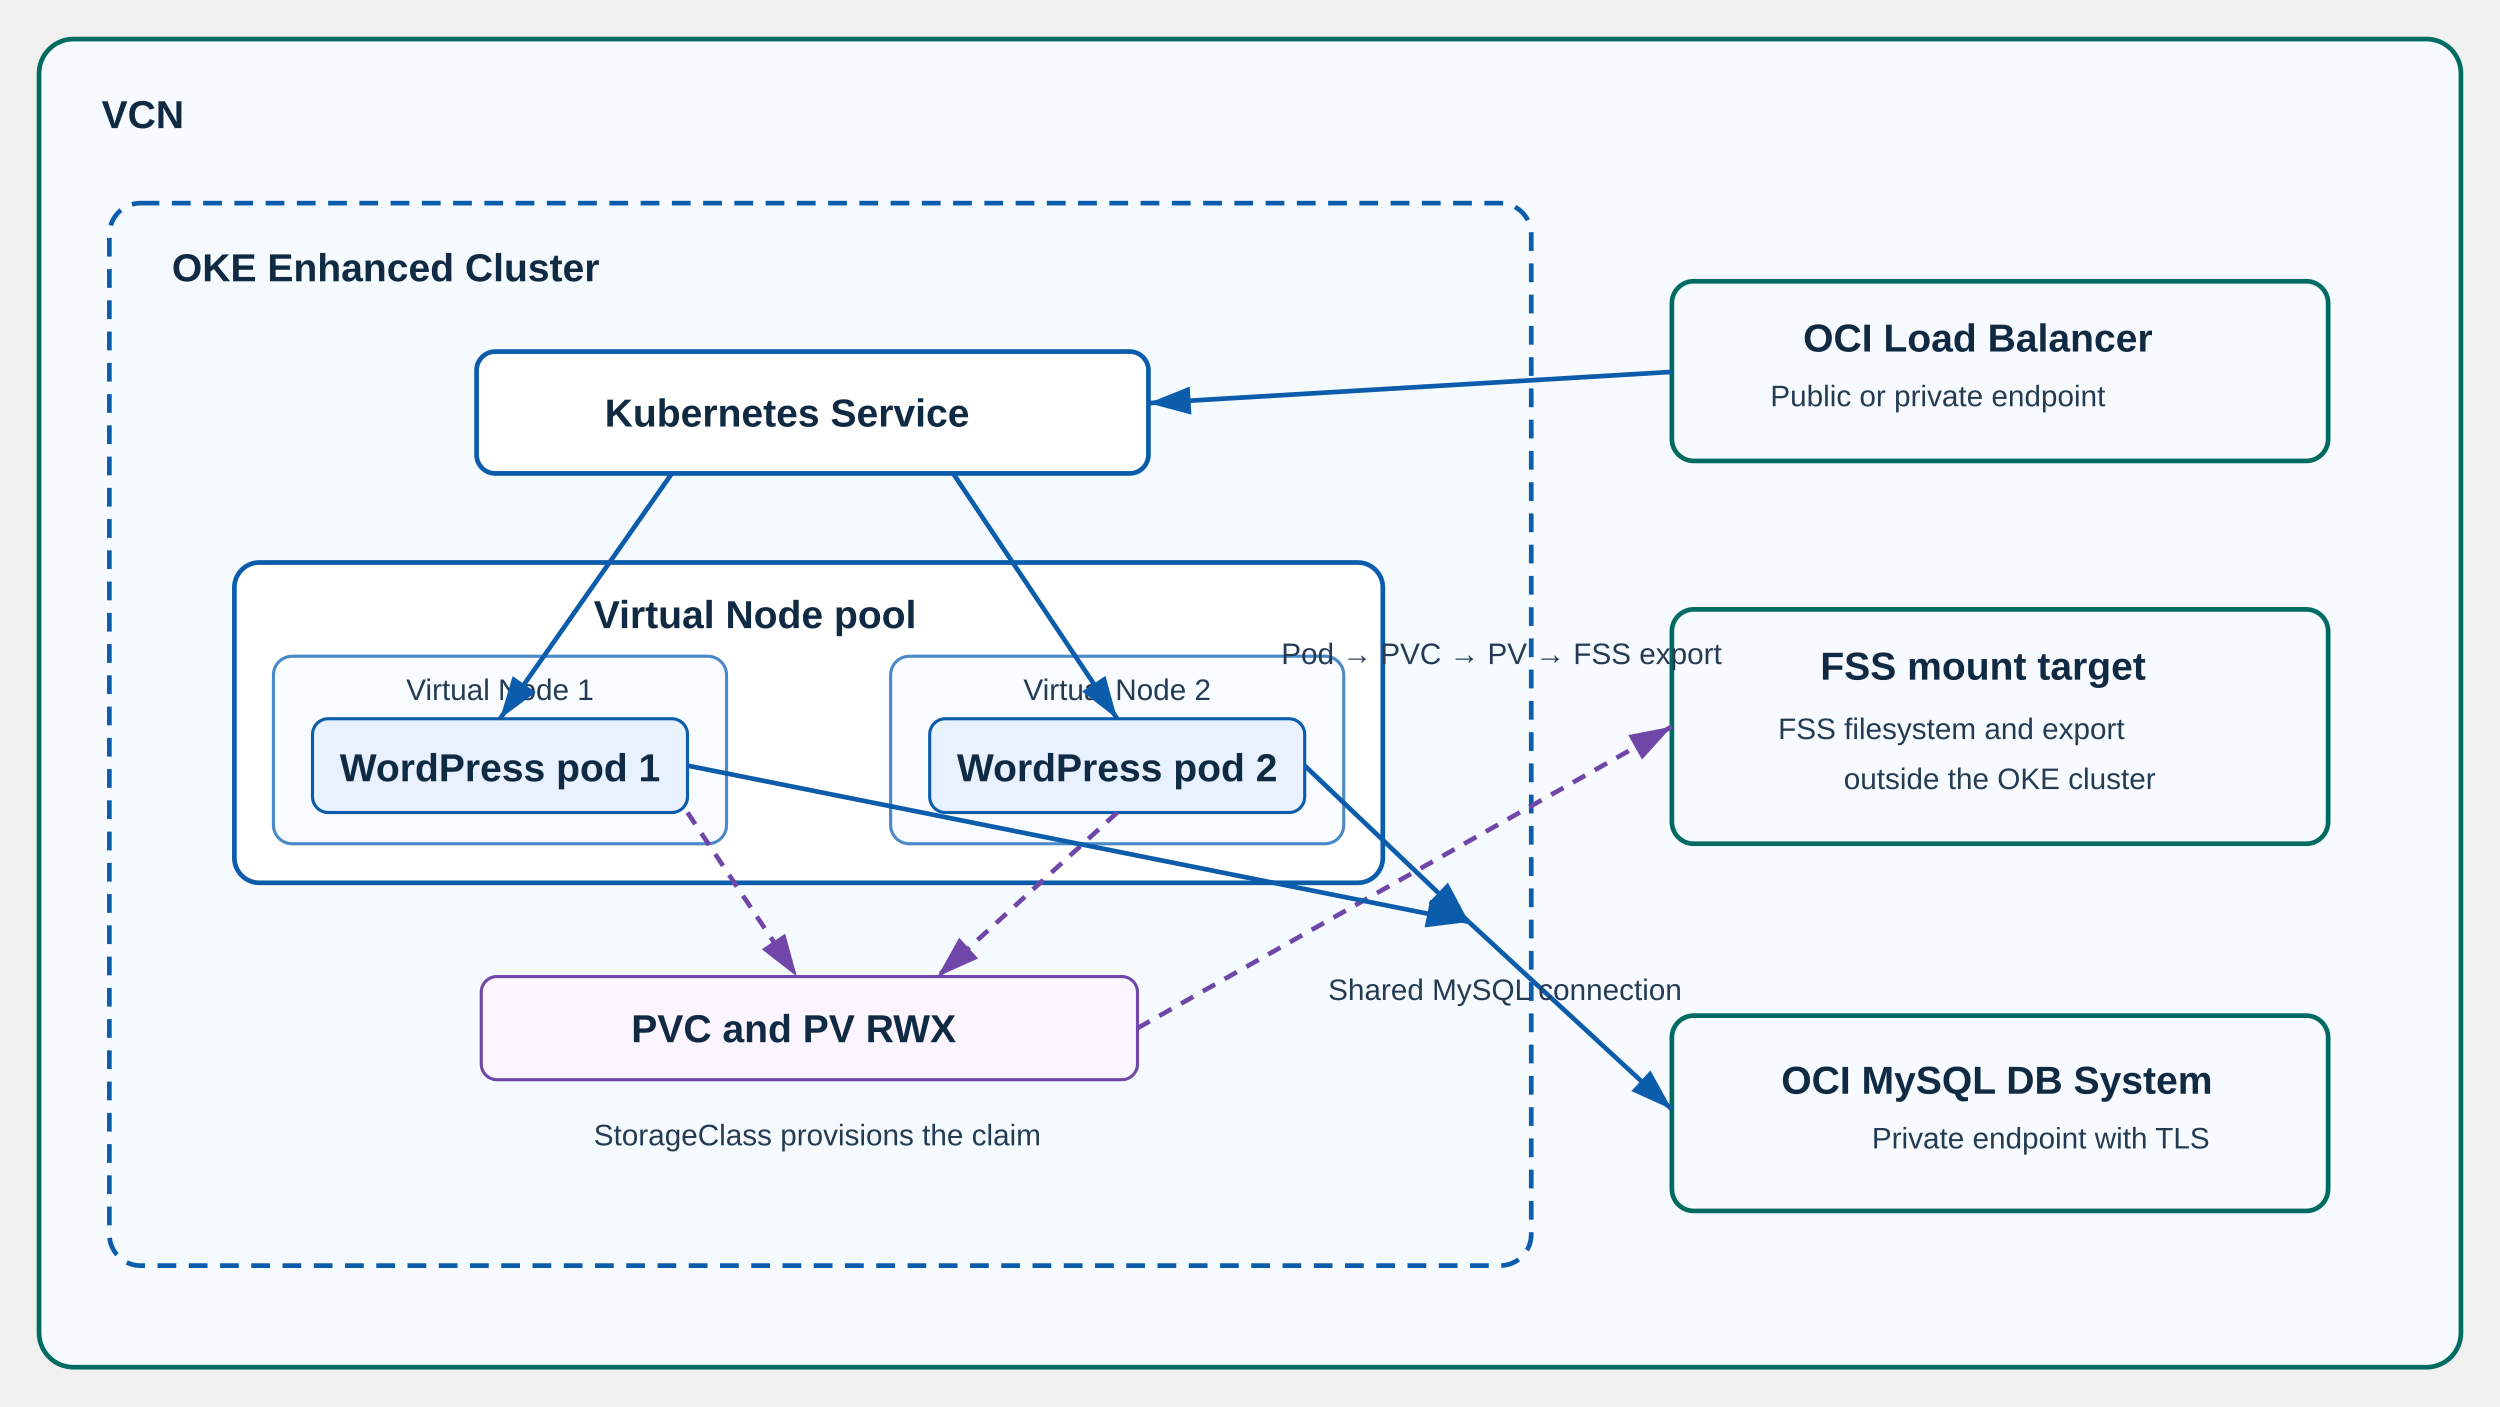
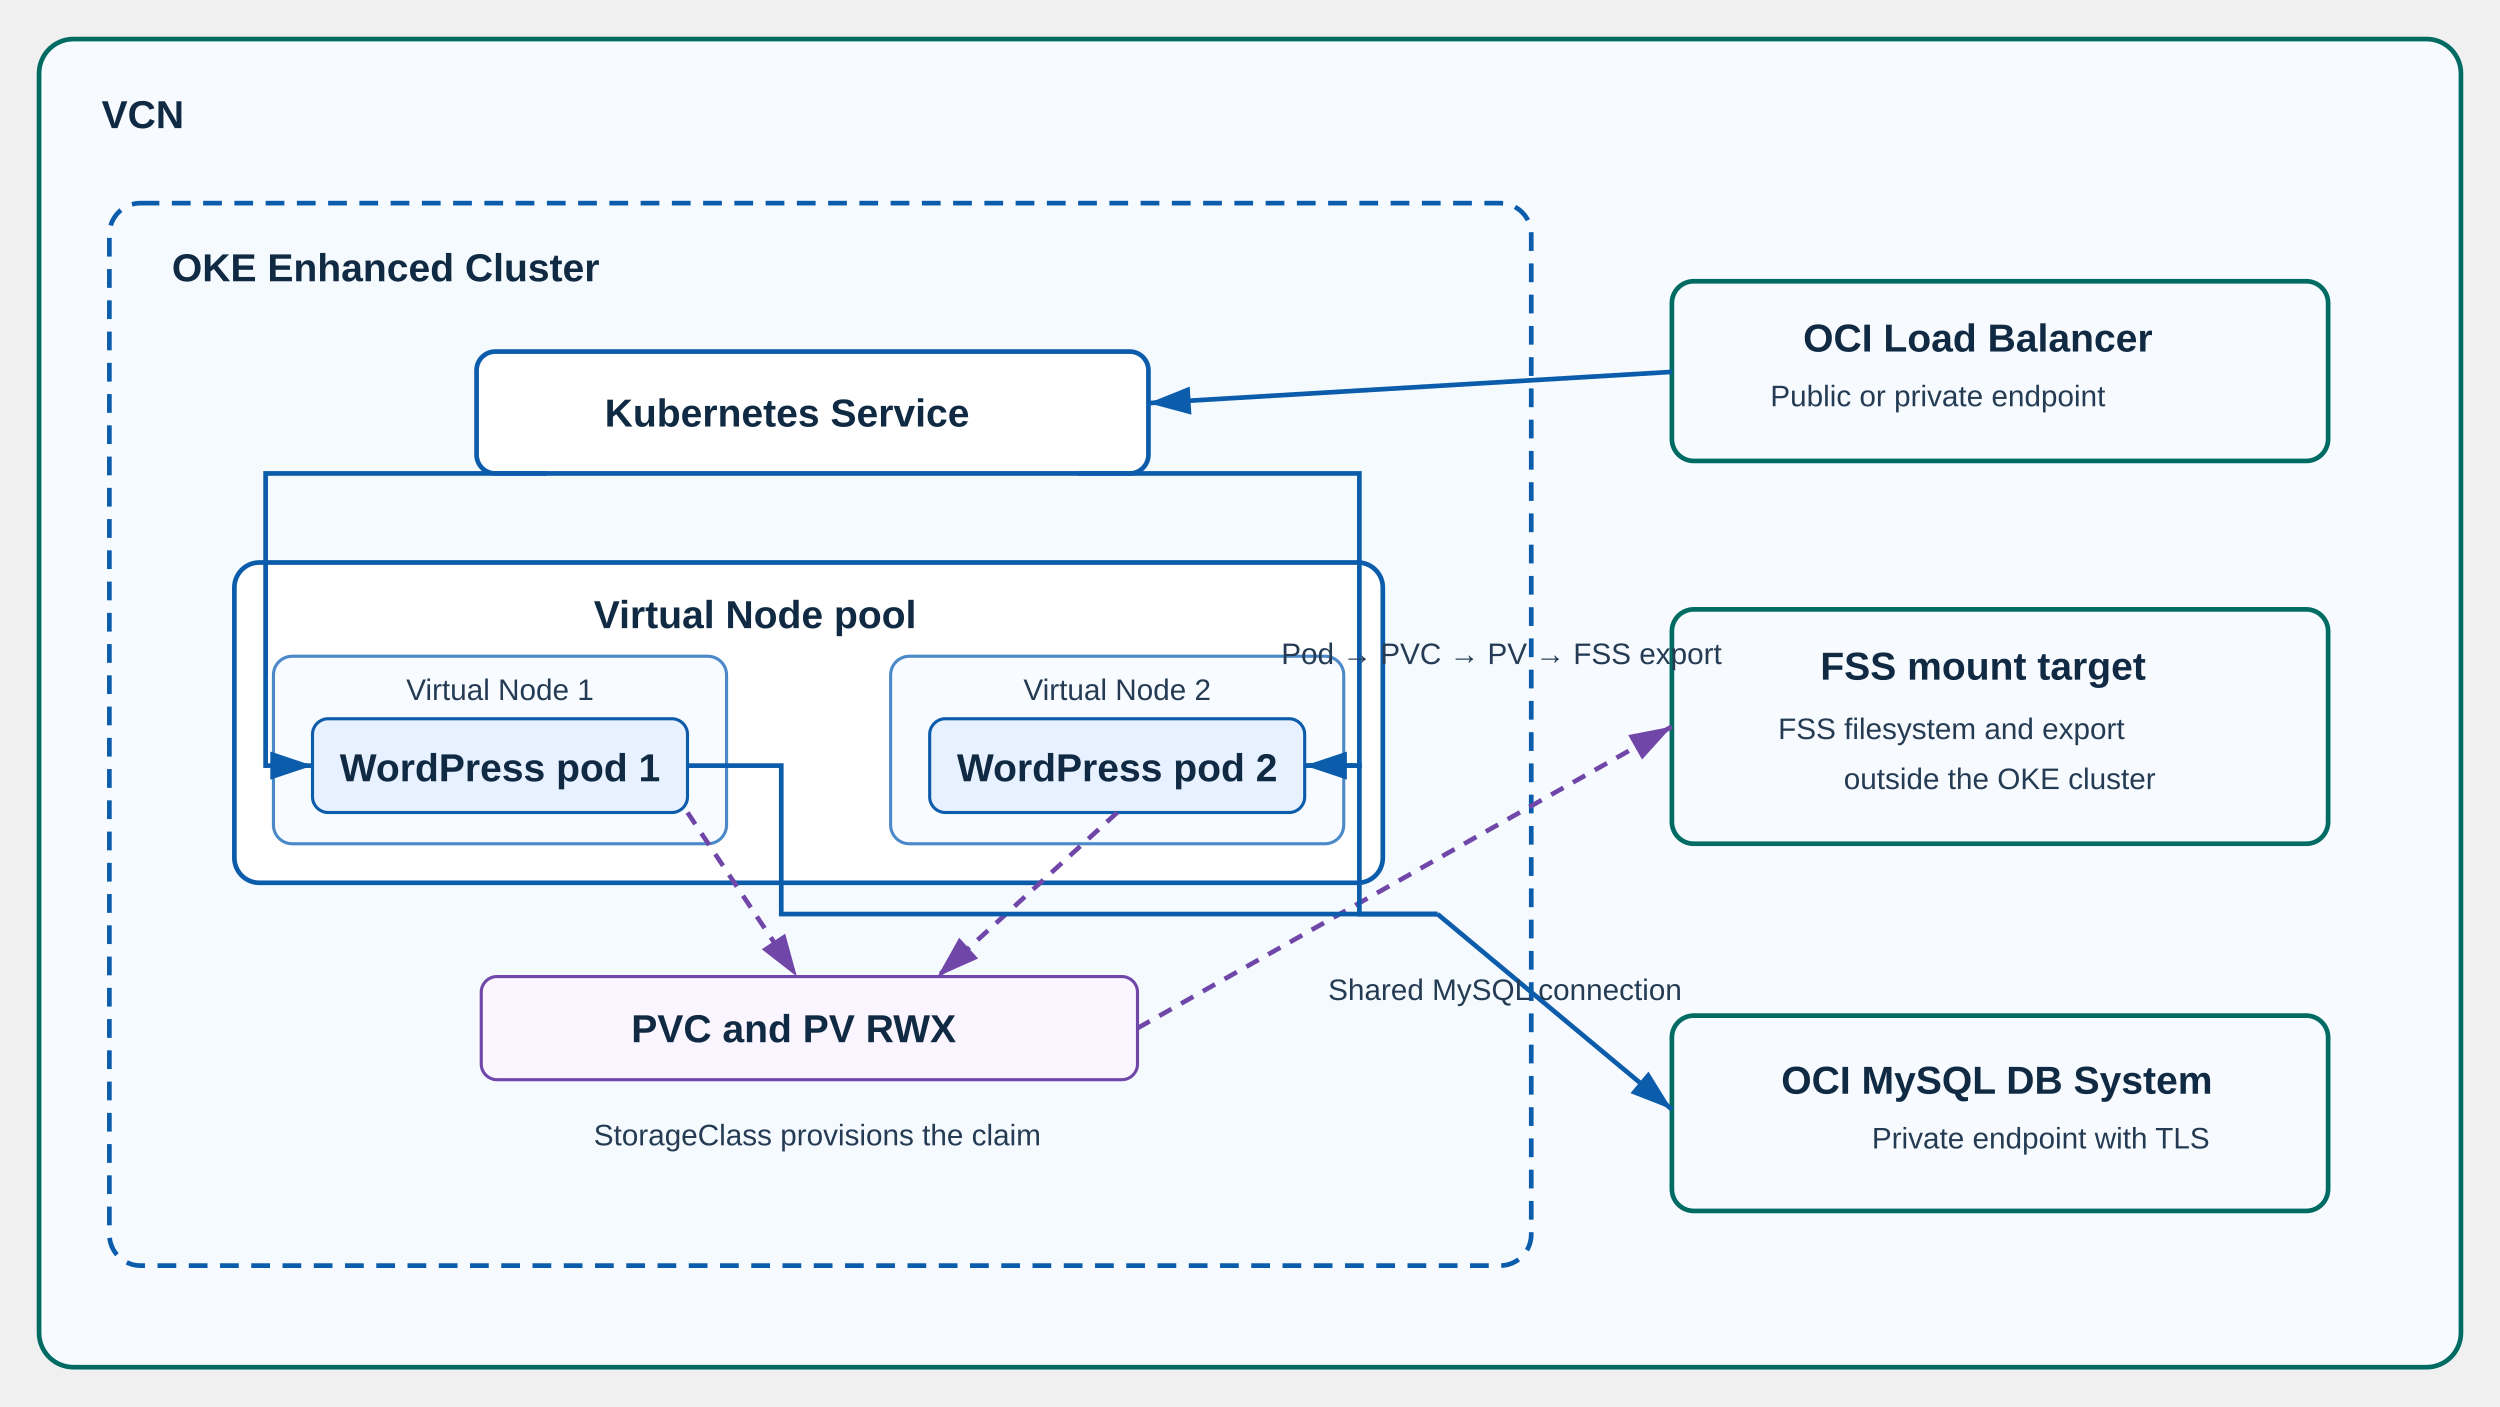
<svg xmlns="http://www.w3.org/2000/svg" width="1600" height="900" viewBox="0 0 1600 900" role="img" aria-labelledby="title desc">
  <style>
-     .box{fill:#fff;stroke:#0b5cab;stroke-width:3}.oci{fill:#f7fbff;stroke:#006b63;stroke-width:3}.cluster{fill:#f5faff;stroke:#0b5cab;stroke-width:3;stroke-dasharray:12 8}.vnode{fill:#f8fbff;stroke:#4b89c8;stroke-width:2}.pod{fill:#e8f1ff;stroke:#0b5cab;stroke-width:2}.storage{fill:#faf5ff;stroke:#7047a8;stroke-width:2}.label{font:700 25px Arial,sans-serif;fill:#102a43}.small{font:19px Arial,sans-serif;fill:#243b53}.line{stroke:#0b5cab;stroke-width:3;fill:none;marker-end:url(#arrow)}.dash{stroke:#7047a8;stroke-width:3;fill:none;stroke-dasharray:9 7;marker-end:url(#arrowPurple)}
+     .box{fill:#fff;stroke:#0b5cab;stroke-width:3}.oci{fill:#f7fbff;stroke:#006b63;stroke-width:3}.cluster{fill:#f5faff;stroke:#0b5cab;stroke-width:3;stroke-dasharray:12 8}.vnode{fill:#f8fbff;stroke:#4b89c8;stroke-width:2}.pod{fill:#e8f1ff;stroke:#0b5cab;stroke-width:2}.storage{fill:#faf5ff;stroke:#7047a8;stroke-width:2}.label{font:700 25px Arial,sans-serif;fill:#102a43}.small{font:19px Arial,sans-serif;fill:#243b53}.line{stroke:#0b5cab;stroke-width:3;fill:none;marker-end:url(#arrow)}.join{stroke:#0b5cab;stroke-width:3;fill:none}.dash{stroke:#7047a8;stroke-width:3;fill:none;stroke-dasharray:9 7;marker-end:url(#arrowPurple)}
  </style>
  <defs>
    <marker id="arrow" markerWidth="10" markerHeight="10" refX="9" refY="3" orient="auto">
      <path d="M0,0 L0,6 L9,3 z" fill="#0b5cab" />
    </marker>
    <marker id="arrowPurple" markerWidth="10" markerHeight="10" refX="9" refY="3" orient="auto">
      <path d="M0,0 L0,6 L9,3 z" fill="#7047a8" />
    </marker>
  </defs>
  <rect x="25" y="25" width="1550" height="850" rx="22" class="oci" />
  <text x="65" y="82" class="label">VCN</text>
  <rect x="70" y="130" width="910" height="680" rx="20" class="cluster" />
  <text x="110" y="180" class="label">OKE Enhanced Cluster</text>
  <rect x="305" y="225" width="430" height="78" rx="12" class="box" />
  <text x="387" y="273" class="label">Kubernetes Service</text>
  <rect x="150" y="360" width="735" height="205" rx="16" class="box" />
  <text x="380" y="402" class="label">Virtual Node pool</text>
  <rect x="175" y="420" width="290" height="120" rx="12" class="vnode" />
  <text x="320" y="448" text-anchor="middle" class="small">Virtual Node 1</text>
  <rect x="570" y="420" width="290" height="120" rx="12" class="vnode" />
  <text x="715" y="448" text-anchor="middle" class="small">Virtual Node 2</text>
  <rect x="200" y="460" width="240" height="60" rx="10" class="pod" />
  <text x="320" y="500" text-anchor="middle" class="label">WordPress pod 1</text>
  <rect x="595" y="460" width="240" height="60" rx="10" class="pod" />
  <text x="715" y="500" text-anchor="middle" class="label">WordPress pod 2</text>
  <rect x="308" y="625" width="420" height="66" rx="10" class="storage" />
  <text x="404" y="667" class="label">PVC and PV RWX</text>
  <text x="380" y="733" class="small">StorageClass provisions the claim</text>
  <rect x="1070" y="180" width="420" height="115" rx="14" class="oci" />
  <text x="1154" y="225" class="label">OCI Load Balancer</text>
  <text x="1133" y="260" class="small">Public or private endpoint</text>
  <rect x="1070" y="390" width="420" height="150" rx="14" class="oci" />
  <text x="1165" y="435" class="label">FSS mount target</text>
  <text x="1138" y="473" class="small">FSS filesystem and export</text>
  <text x="1180" y="505" class="small">outside the OKE cluster</text>
  <rect x="1070" y="650" width="420" height="125" rx="14" class="oci" />
  <text x="1140" y="700" class="label">OCI MySQL DB System</text>
  <text x="1198" y="735" class="small">Private endpoint with TLS</text>
  <path d="M1070 238 L735 258" class="line" />
-   <path d="M430 303 L320 460" class="line" />
-   <path d="M610 303 L715 460" class="line" />
+   <path d="M350 303 L170 303 L170 490 L200 490" class="line" />
+   <path d="M690 303 L870 303 L870 490 L835 490" class="line" />
  <path d="M440 520 L510 625" class="dash" />
  <path d="M715 520 L600 625" class="dash" />
  <path d="M728 658 L1070 465" class="dash" />
-   <path d="M440 490 L940 590" class="line" />
-   <path d="M835 490 L940 590" class="line" />
-   <path d="M940 590 L1070 710" class="line" />
+   <path d="M440 490 L500 490 L500 585 L920 585" class="join" />
+   <path d="M835 490 L870 490 L870 585 L920 585" class="join" />
+   <path d="M920 585 L1070 710" class="line" />
  <text x="820" y="425" class="small">Pod → PVC → PV → FSS export</text>
  <text x="850" y="640" class="small">Shared MySQL connection</text>
</svg>
